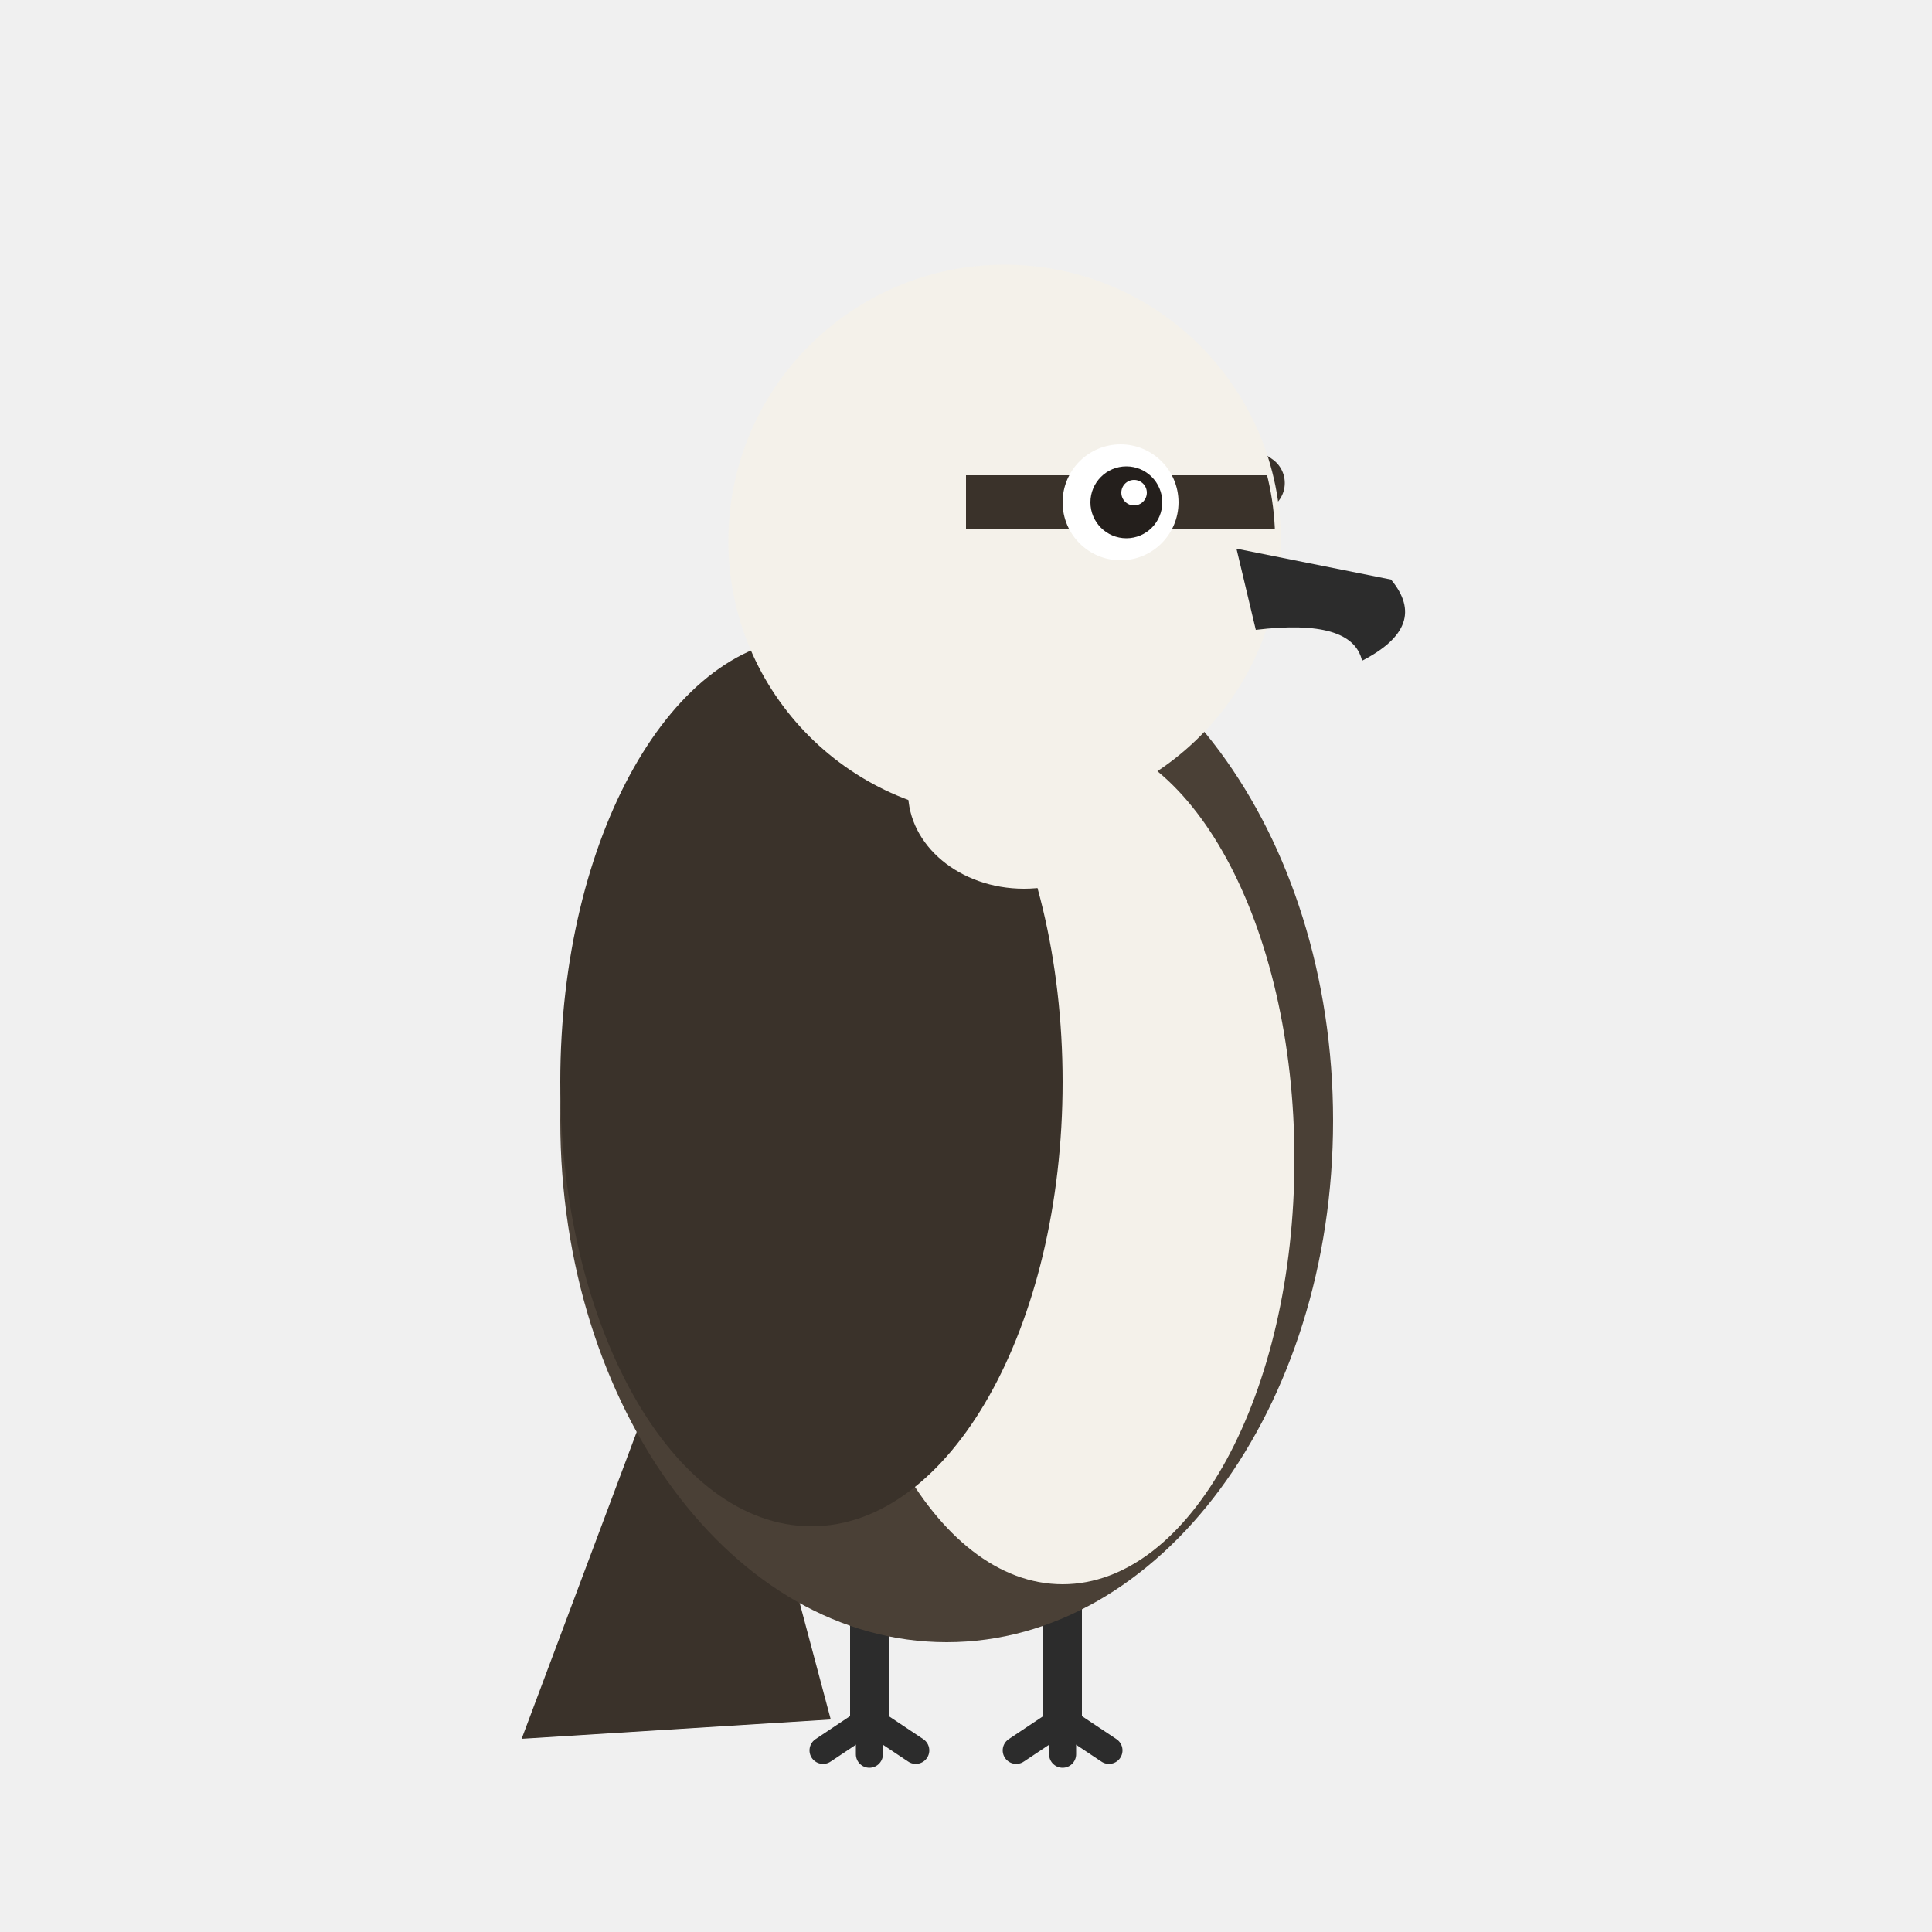
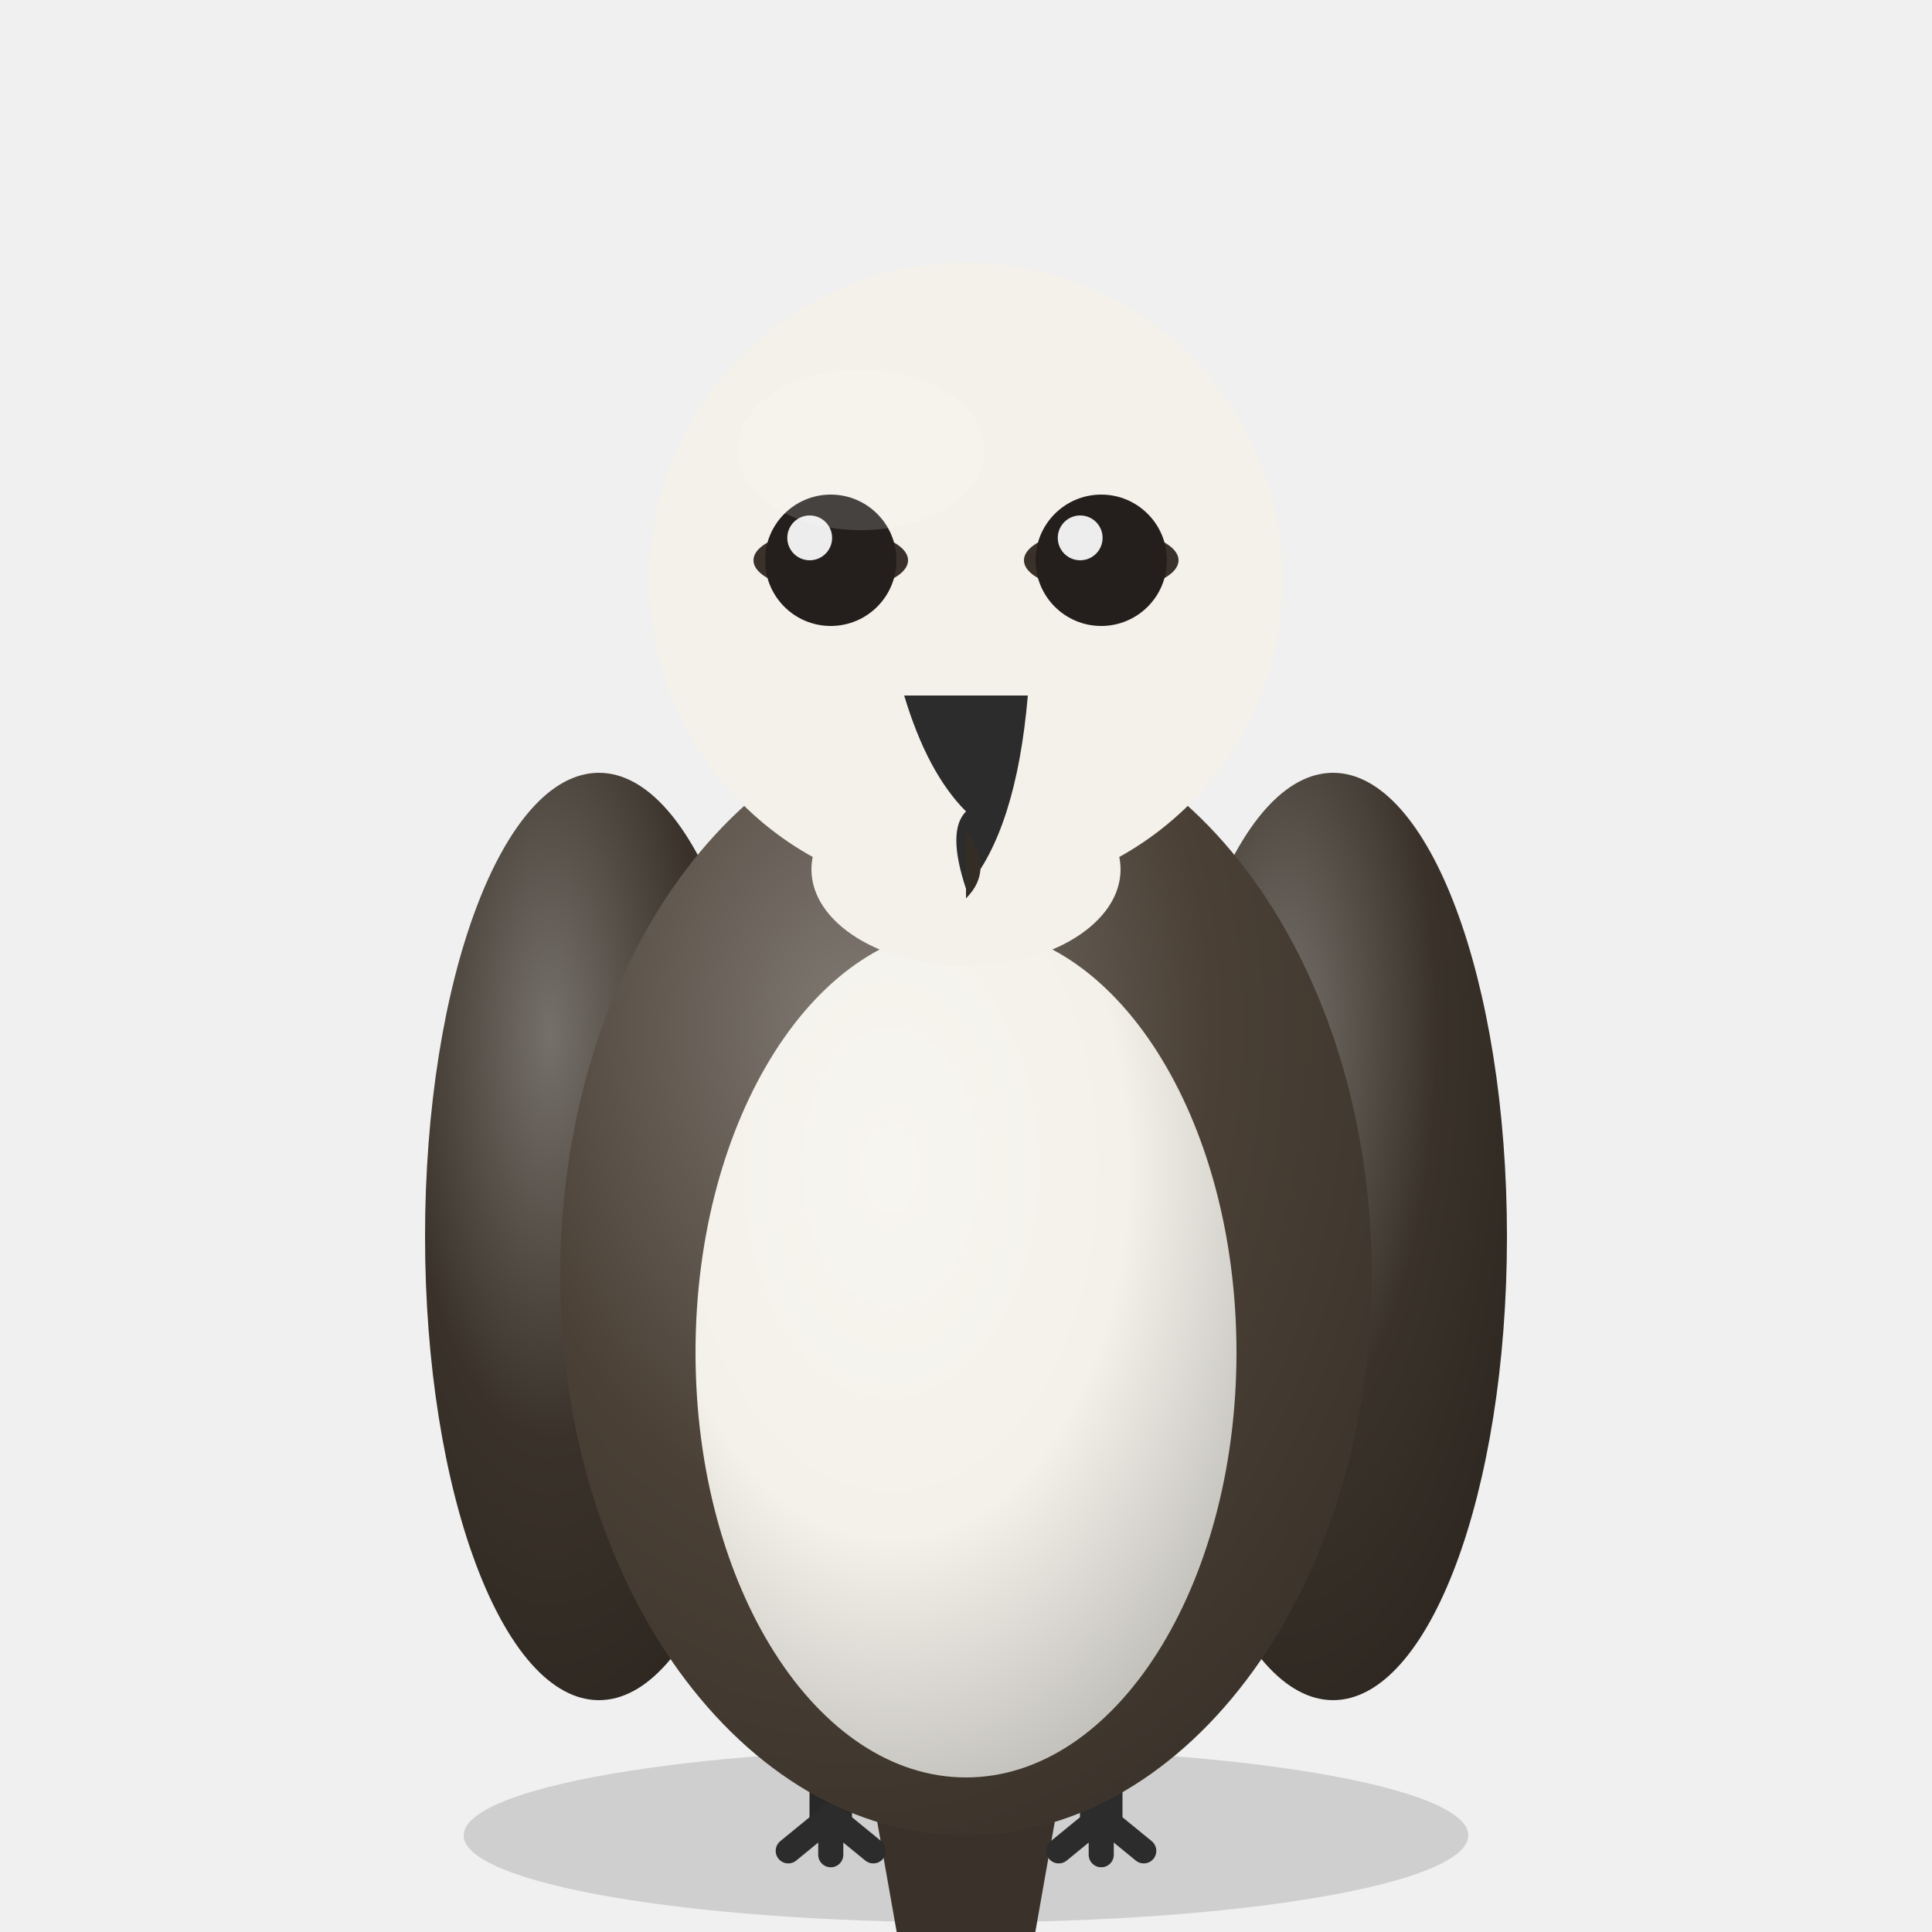
<svg xmlns="http://www.w3.org/2000/svg" width="512" height="512" viewBox="0 0 100 100" role="img" aria-label="Osprey">
  <defs>
+     <radialGradient id="bgosprey" cx="36%" cy="28%" r="80%">
+       <stop offset="0%" stop-color="#807972" />
+       <stop offset="55%" stop-color="#4a4036" />
+       <stop offset="100%" stop-color="#3a322a" />
+     </radialGradient>
+     <radialGradient id="hdosprey" cx="36%" cy="28%" r="80%">
+       <stop offset="0%" stop-color="#807972" />
+       <stop offset="55%" stop-color="#4a4036" />
+       <stop offset="100%" stop-color="#3a322a" />
+     </radialGradient>
+     <radialGradient id="blosprey" cx="36%" cy="28%" r="80%">
+       <stop offset="0%" stop-color="#f7f5f0" />
+       <stop offset="55%" stop-color="#f4f1ea" />
+       <stop offset="100%" stop-color="#bebcb7" />
+     </radialGradient>
+     <radialGradient id="wgosprey" cx="36%" cy="28%" r="80%">
+       <stop offset="0%" stop-color="#75706a" />
+       <stop offset="55%" stop-color="#3a322a" />
+       <stop offset="100%" stop-color="#2d2721" />
+     </radialGradient>
    <clipPath id="hosprey">
-       <circle cx="52" cy="28" r="14" />
+       <circle cx="50" cy="30" r="16" />
    </clipPath>
    <clipPath id="bosprey">
-       <ellipse cx="49" cy="58" rx="20" ry="27" />
-       <ellipse cx="55" cy="52" rx="14" ry="16" />
+       <ellipse cx="50" cy="66" rx="21" ry="29" />
    </clipPath>
    <clipPath id="wosprey">
-       <ellipse cx="42" cy="56" rx="13" ry="23" />
+       <ellipse cx="31" cy="64" rx="9" ry="24" />
+       <ellipse cx="69" cy="64" rx="9" ry="24" />
    </clipPath>
  </defs>
-   <path d="M33 74 L27 90 L43 89 L39 74 Z" fill="#3a322a" />
+   <ellipse cx="50" cy="95" rx="26" ry="4.5" fill="#000" opacity="0.14" />
+   <path d="M45 92 L55 92 L52 109 L48 109 Z" fill="#3a322a" />
+   <line x1="43" y1="88" x2="43" y2="94" stroke="#282828" stroke-width="2.2" stroke-linecap="round" />
+   <line x1="57" y1="88" x2="57" y2="94" stroke="#2c2c2c" stroke-width="2.2" stroke-linecap="round" />
+   <line x1="43" y1="94" x2="40.8" y2="95.8" stroke="#2c2c2c" stroke-width="1.3" stroke-linecap="round" />
+   <line x1="43" y1="94" x2="43" y2="96" stroke="#2c2c2c" stroke-width="1.3" stroke-linecap="round" />
+   <line x1="43" y1="94" x2="45.2" y2="95.8" stroke="#2c2c2c" stroke-width="1.3" stroke-linecap="round" />
+   <line x1="57" y1="94" x2="54.8" y2="95.8" stroke="#2c2c2c" stroke-width="1.3" stroke-linecap="round" />
+   <line x1="57" y1="94" x2="57" y2="96" stroke="#2c2c2c" stroke-width="1.3" stroke-linecap="round" />
+   <line x1="57" y1="94" x2="59.2" y2="95.8" stroke="#2c2c2c" stroke-width="1.3" stroke-linecap="round" />
+   <ellipse cx="31" cy="64" rx="9" ry="24" fill="url(#wgosprey)" />
+   <ellipse cx="69" cy="64" rx="9" ry="24" fill="url(#wgosprey)" />
+   <ellipse cx="50" cy="66" rx="21" ry="29" fill="url(#bgosprey)" />
+   <ellipse cx="50" cy="70" rx="14" ry="22" fill="url(#blosprey)" />
+   <circle cx="50" cy="30" r="16" fill="url(#hdosprey)" />
+   <path d="M37 28 Q50 19 63 28 L63 31 Q50 24 37 31 Z" fill="#3e362d" />
+   <circle cx="50" cy="30" r="16.4" fill="#f4f1ea" />
+   <ellipse cx="50" cy="45" rx="8" ry="5" fill="#f4f1ea" clip-path="url(#bosprey)" />
+   <ellipse cx="43" cy="29" rx="4" ry="1.6" fill="#3a322a" clip-path="url(#hosprey)" />
+   <ellipse cx="57" cy="29" rx="4" ry="1.6" fill="#3a322a" clip-path="url(#hosprey)" />
+   <path d="M46.8 36 L53.2 36 Q52.6 43 50 46 Q49 43 50 42 Q48 40 46.8 36 Z" fill="#2c2c2c" />
+   <path d="M50 43 Q51.5 45 50 46.5 Z" fill="#342d26" />
  <g>
-     <line x1="45" y1="82" x2="45" y2="89" stroke="#2c2c2c" stroke-width="2" stroke-linecap="round" />
-     <line x1="55" y1="82" x2="55" y2="89" stroke="#2c2c2c" stroke-width="2" stroke-linecap="round" />
-     <line x1="45" y1="89" x2="42.6" y2="90.6" stroke="#2c2c2c" stroke-width="1.4" stroke-linecap="round" />
-     <line x1="45" y1="89" x2="45" y2="90.8" stroke="#2c2c2c" stroke-width="1.4" stroke-linecap="round" />
-     <line x1="45" y1="89" x2="47.4" y2="90.6" stroke="#2c2c2c" stroke-width="1.4" stroke-linecap="round" />
-     <line x1="55" y1="89" x2="52.6" y2="90.6" stroke="#2c2c2c" stroke-width="1.4" stroke-linecap="round" />
-     <line x1="55" y1="89" x2="55" y2="90.8" stroke="#2c2c2c" stroke-width="1.4" stroke-linecap="round" />
-     <line x1="55" y1="89" x2="57.4" y2="90.6" stroke="#2c2c2c" stroke-width="1.4" stroke-linecap="round" />
+     <circle cx="43" cy="29" r="3.4" fill="#241f1c" />
+     <circle cx="41.91" cy="27.84" r="1.16" fill="#fff" opacity="0.92" />
+     <circle cx="57" cy="29" r="3.4" fill="#241f1c" />
+     <circle cx="55.91" cy="27.84" r="1.16" fill="#fff" opacity="0.92" />
  </g>
-   <ellipse cx="49" cy="58" rx="20" ry="27" fill="#4a4036" />
-   <ellipse cx="55" cy="60" rx="12" ry="22" fill="#f4f1ea" />
-   <ellipse cx="42" cy="56" rx="13" ry="23" fill="#3a322a" />
-   <circle cx="52" cy="28" r="14" fill="#4a4036" />
-   <path d="M40 24 Q52 16 65 25" fill="none" stroke="#3a322a" stroke-width="3" stroke-linecap="round" />
-   <circle cx="52" cy="28" r="14.3" fill="#f4f1ea" />
-   <ellipse cx="53" cy="41" rx="6" ry="5" fill="#f4f1ea" clip-path="url(#bosprey)" />
-   <rect x="50" y="24.6" width="20" height="2.8" fill="#3a322a" clip-path="url(#hosprey)" />
-   <path d="M64 28.4 L72 30 Q74 32.4 70.5 34.2 Q70 32 65 32.6 Z" fill="#2c2c2c" />
-   <g>
-     <circle cx="58" cy="26" r="3" fill="#fff" />
-     <circle cx="58.3" cy="26" r="1.86" fill="#241f1c" />
-     <circle cx="58.7" cy="25.5" r="0.66" fill="#fff" />
-   </g>
+   <ellipse cx="44.56" cy="23.28" rx="6.4" ry="4.16" fill="#fff" opacity="0.16" />
</svg>
